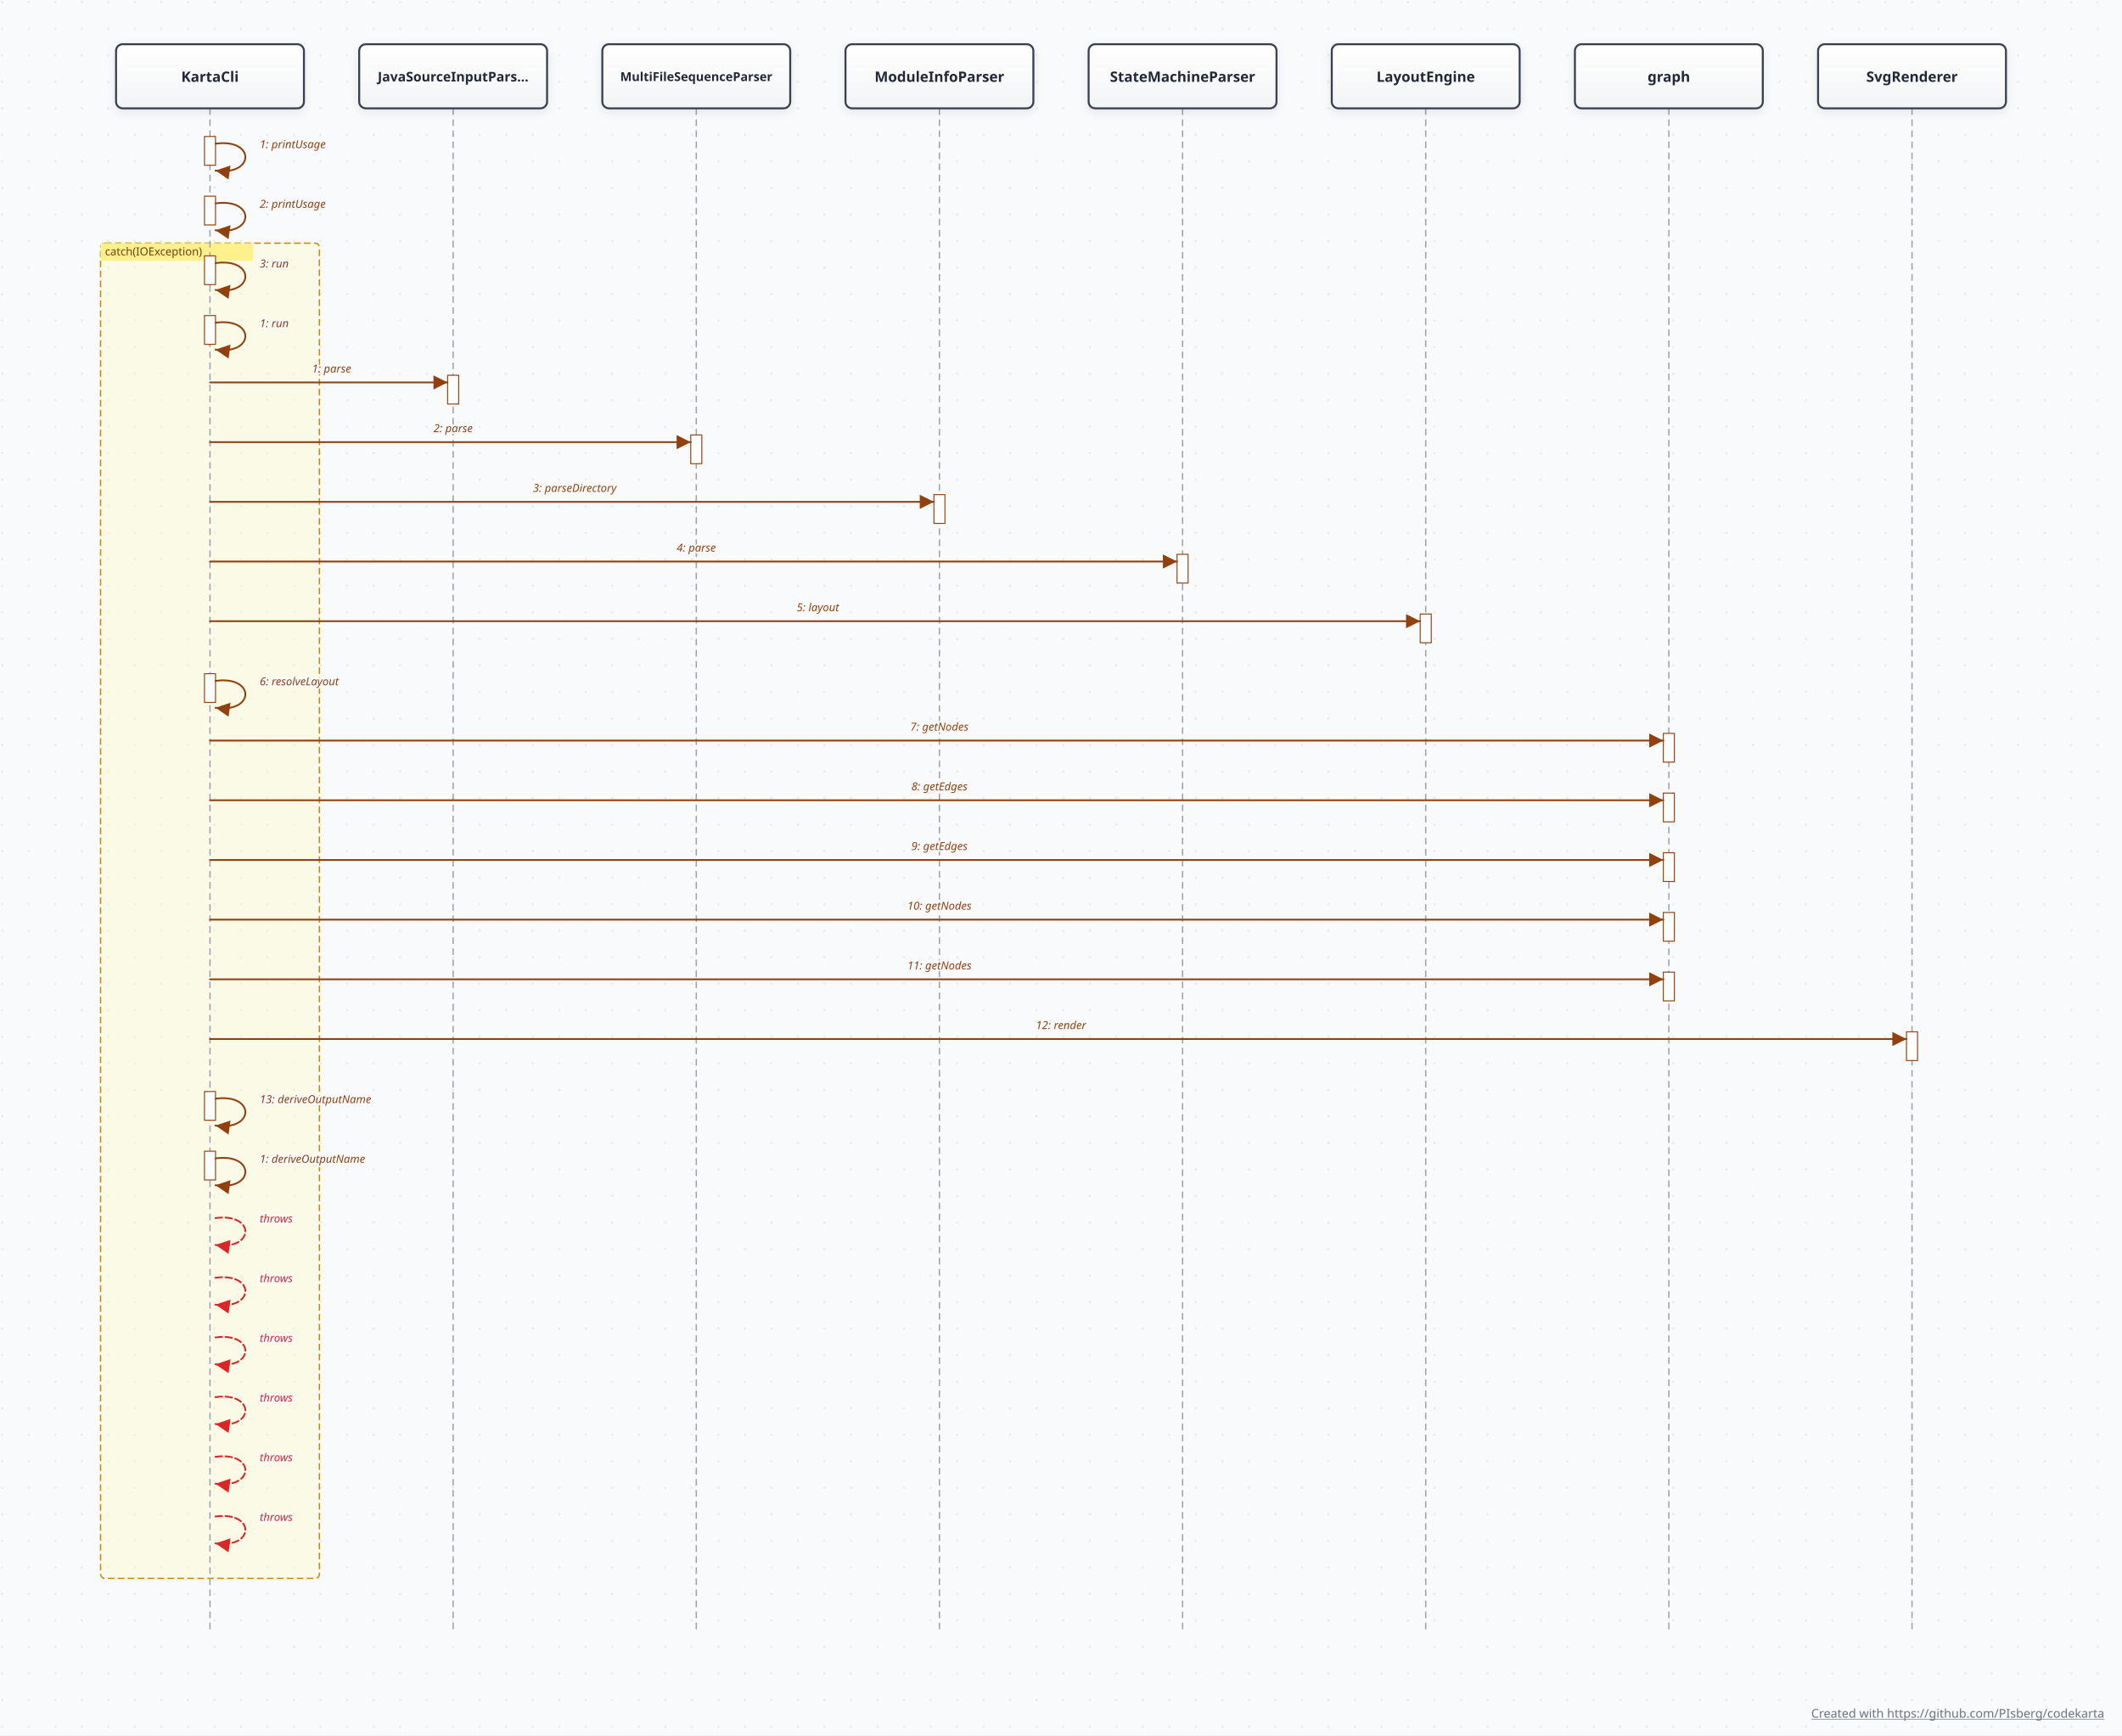
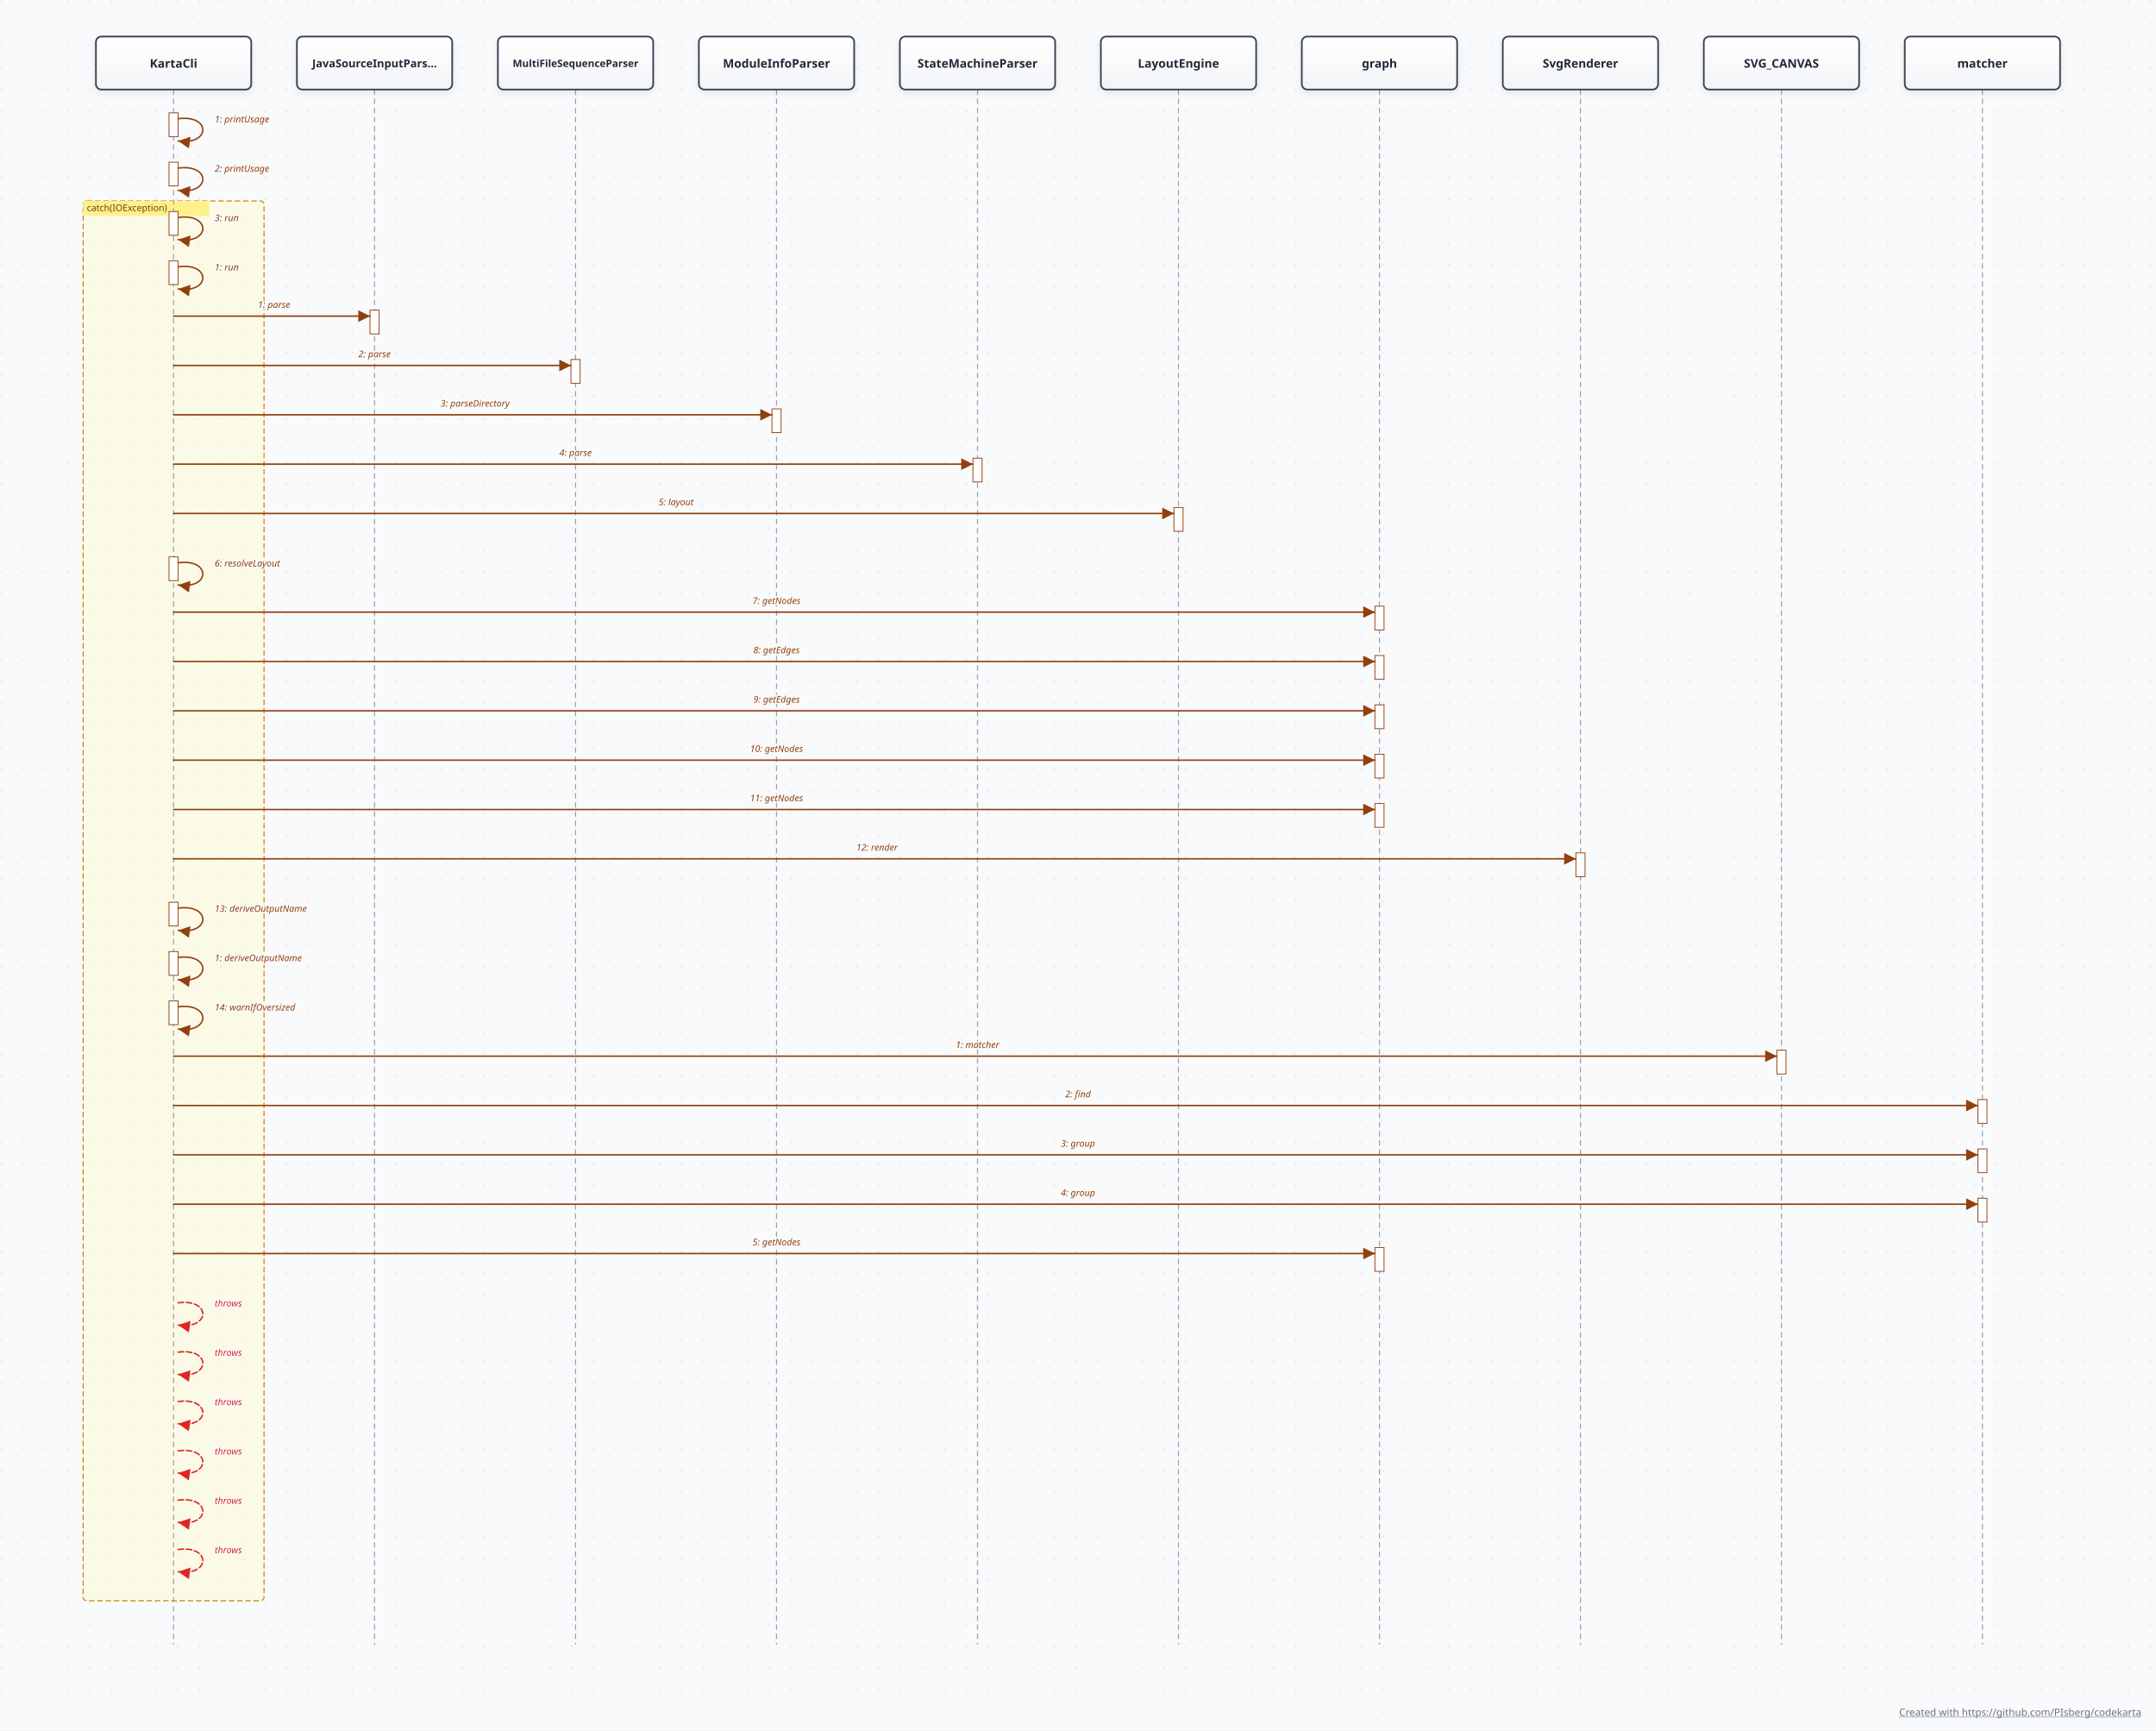
- <svg xmlns="http://www.w3.org/2000/svg" width="1920" height="1570" viewBox="0 0 1920 1570">
+ <svg xmlns="http://www.w3.org/2000/svg" width="2360" height="1894" viewBox="0 0 2360 1894">
  <defs>
    <style>
svg { font-family: 'Outfit', 'Inter', -apple-system, BlinkMacSystemFont, 'Segoe UI', sans-serif; }
text { font-family: 'Outfit', 'Inter', -apple-system, BlinkMacSystemFont, 'Segoe UI', sans-serif !important; }
.node-rect { transition: filter 0.2s ease, stroke-width 0.2s ease, stroke 0.2s ease; }
.node-rect:hover { stroke-width: 2.2 !important; filter: drop-shadow(0 8px 16px rgba(15, 23, 42, 0.12)) !important; }
.edge-line { stroke-linecap: round; stroke-linejoin: round; transition: stroke-width 0.2s ease; }
.edge-line:hover { stroke-width: 2.5 !important; }
.edge-label { paint-order: stroke; stroke: #f9fafb; stroke-width: 3; font-weight: 500; }
.diagram-attribution { fill: #9ca3af; text-decoration: none; transition: fill 0.2s ease; }
.diagram-attribution:hover { fill: #4b5563; text-decoration: underline; }
.group-rect { transition: stroke-width 0.2s ease; }
.node-label { pointer-events: none; }
</style>
    <filter id="nodeShadow" x="-20%" y="-20%" width="140%" height="140%">
      <feDropShadow dx="0" dy="3" stdDeviation="4" flood-color="#0f172a" flood-opacity="0.08" />
    </filter>
    <linearGradient id="grad-CLASS" x1="0%" y1="0%" x2="0%" y2="100%">
      <stop offset="0%" stop-color="#ffffff" />
      <stop offset="100%" stop-color="#f3f4f6" />
    </linearGradient>
    <linearGradient id="grad-INTERFACE" x1="0%" y1="0%" x2="0%" y2="100%">
      <stop offset="0%" stop-color="#eff6ff" />
      <stop offset="100%" stop-color="#dbeafe" />
    </linearGradient>
    <linearGradient id="grad-MODULE" x1="0%" y1="0%" x2="0%" y2="100%">
      <stop offset="0%" stop-color="#faf5ff" />
      <stop offset="100%" stop-color="#ede9fe" />
    </linearGradient>
    <linearGradient id="grad-METHOD" x1="0%" y1="0%" x2="0%" y2="100%">
      <stop offset="0%" stop-color="#fffbeb" />
      <stop offset="100%" stop-color="#fef3c7" />
    </linearGradient>
    <linearGradient id="grad-PACKAGE" x1="0%" y1="0%" x2="0%" y2="100%">
      <stop offset="0%" stop-color="#ecfdf5" />
      <stop offset="100%" stop-color="#d1fae5" />
    </linearGradient>
    <linearGradient id="grad-EXCEPTION" x1="0%" y1="0%" x2="0%" y2="100%">
      <stop offset="0%" stop-color="#fef2f2" />
      <stop offset="100%" stop-color="#fee2e2" />
    </linearGradient>
    <linearGradient id="grad-STATE" x1="0%" y1="0%" x2="0%" y2="100%">
      <stop offset="0%" stop-color="#f0f9ff" />
      <stop offset="100%" stop-color="#e0f2fe" />
    </linearGradient>
    <pattern id="dotGrid" width="24" height="24" patternUnits="userSpaceOnUse">
      <circle cx="2" cy="2" r="1" fill="#e5e7eb" />
    </pattern>
    <marker id="seq-marker-call" markerWidth="10" markerHeight="8" refX="8" refY="4" orient="auto">
      <path d="M0,0 L8,4 L0,8 Z" fill="#92400e" />
    </marker>
    <marker id="seq-marker-exc" markerWidth="10" markerHeight="8" refX="8" refY="4" orient="auto">
      <path d="M0,0 L8,4 L0,8 Z" fill="#dc2626" />
    </marker>
  </defs>
-   <rect width="1920" height="1570" fill="#f9fafb" />
-   <rect width="1920" height="1570" fill="url(#dotGrid)" />
-   <rect class="group-rect" x="91.0" y="220.0" width="198.0" height="1208.0" rx="4" fill="#fef9c3" fill-opacity="0.35" stroke="#ca8a04" stroke-dasharray="6,3" stroke-width="1.2" />
+   <rect width="2360" height="1894" fill="#f9fafb" />
+   <rect width="2360" height="1894" fill="url(#dotGrid)" />
+   <rect class="group-rect" x="91.0" y="220.0" width="198.0" height="1532.0" rx="4" fill="#fef9c3" fill-opacity="0.35" stroke="#ca8a04" stroke-dasharray="6,3" stroke-width="1.2" />
  <rect x="91.0" y="220.0" width="138.0" height="16" rx="2" fill="#fef08a" />
  <text x="95.0" y="231.0" font-family="sans-serif" font-size="10" fill="#713f12">catch(IOException)</text>
-   <line x1="190.0" y1="98.0" x2="190.0" y2="1476.0" stroke="#9ca3af" stroke-width="1.2" stroke-dasharray="6,4" />
-   <line x1="410.0" y1="98.0" x2="410.0" y2="1476.0" stroke="#9ca3af" stroke-width="1.2" stroke-dasharray="6,4" />
-   <line x1="630.0" y1="98.0" x2="630.0" y2="1476.0" stroke="#9ca3af" stroke-width="1.2" stroke-dasharray="6,4" />
-   <line x1="850.0" y1="98.0" x2="850.0" y2="1476.0" stroke="#9ca3af" stroke-width="1.2" stroke-dasharray="6,4" />
-   <line x1="1070.0" y1="98.0" x2="1070.0" y2="1476.0" stroke="#9ca3af" stroke-width="1.2" stroke-dasharray="6,4" />
-   <line x1="1290.0" y1="98.0" x2="1290.0" y2="1476.0" stroke="#9ca3af" stroke-width="1.2" stroke-dasharray="6,4" />
-   <line x1="1510.0" y1="98.0" x2="1510.0" y2="1476.0" stroke="#9ca3af" stroke-width="1.2" stroke-dasharray="6,4" />
-   <line x1="1730.0" y1="98.0" x2="1730.0" y2="1476.0" stroke="#9ca3af" stroke-width="1.2" stroke-dasharray="6,4" />
+   <line x1="190.0" y1="98.0" x2="190.0" y2="1800.0" stroke="#9ca3af" stroke-width="1.2" stroke-dasharray="6,4" />
+   <line x1="410.0" y1="98.0" x2="410.0" y2="1800.0" stroke="#9ca3af" stroke-width="1.2" stroke-dasharray="6,4" />
+   <line x1="630.0" y1="98.0" x2="630.0" y2="1800.0" stroke="#9ca3af" stroke-width="1.2" stroke-dasharray="6,4" />
+   <line x1="850.0" y1="98.0" x2="850.0" y2="1800.0" stroke="#9ca3af" stroke-width="1.2" stroke-dasharray="6,4" />
+   <line x1="1070.0" y1="98.0" x2="1070.0" y2="1800.0" stroke="#9ca3af" stroke-width="1.2" stroke-dasharray="6,4" />
+   <line x1="1290.0" y1="98.0" x2="1290.0" y2="1800.0" stroke="#9ca3af" stroke-width="1.2" stroke-dasharray="6,4" />
+   <line x1="1510.0" y1="98.0" x2="1510.0" y2="1800.0" stroke="#9ca3af" stroke-width="1.2" stroke-dasharray="6,4" />
+   <line x1="1730.0" y1="98.0" x2="1730.0" y2="1800.0" stroke="#9ca3af" stroke-width="1.2" stroke-dasharray="6,4" />
+   <line x1="1950.0" y1="98.0" x2="1950.0" y2="1800.0" stroke="#9ca3af" stroke-width="1.2" stroke-dasharray="6,4" />
+   <line x1="2170.0" y1="98.0" x2="2170.0" y2="1800.0" stroke="#9ca3af" stroke-width="1.2" stroke-dasharray="6,4" />
  <rect x="185.0" y="123.5" width="10.0" height="26.0" fill="#ffffff" stroke="#92400e" stroke-width="0.9" />
  <rect x="185.0" y="177.5" width="10.0" height="26.0" fill="#ffffff" stroke="#92400e" stroke-width="0.9" />
  <rect x="185.0" y="231.5" width="10.0" height="26.0" fill="#ffffff" stroke="#92400e" stroke-width="0.9" />
  <rect x="185.0" y="285.5" width="10.0" height="26.0" fill="#ffffff" stroke="#92400e" stroke-width="0.9" />
  <rect x="405.0" y="339.5" width="10.0" height="26.0" fill="#ffffff" stroke="#92400e" stroke-width="0.9" />
  <rect x="625.0" y="393.5" width="10.0" height="26.0" fill="#ffffff" stroke="#92400e" stroke-width="0.9" />
  <rect x="845.0" y="447.5" width="10.0" height="26.0" fill="#ffffff" stroke="#92400e" stroke-width="0.9" />
  <rect x="1065.0" y="501.5" width="10.0" height="26.0" fill="#ffffff" stroke="#92400e" stroke-width="0.9" />
  <rect x="1285.0" y="555.5" width="10.0" height="26.0" fill="#ffffff" stroke="#92400e" stroke-width="0.9" />
  <rect x="185.0" y="609.5" width="10.0" height="26.0" fill="#ffffff" stroke="#92400e" stroke-width="0.9" />
  <rect x="1505.0" y="663.5" width="10.0" height="26.0" fill="#ffffff" stroke="#92400e" stroke-width="0.9" />
  <rect x="1505.0" y="717.5" width="10.0" height="26.0" fill="#ffffff" stroke="#92400e" stroke-width="0.9" />
  <rect x="1505.0" y="771.5" width="10.0" height="26.0" fill="#ffffff" stroke="#92400e" stroke-width="0.9" />
  <rect x="1505.0" y="825.5" width="10.0" height="26.0" fill="#ffffff" stroke="#92400e" stroke-width="0.9" />
  <rect x="1505.0" y="879.5" width="10.0" height="26.0" fill="#ffffff" stroke="#92400e" stroke-width="0.9" />
  <rect x="1725.0" y="933.5" width="10.0" height="26.0" fill="#ffffff" stroke="#92400e" stroke-width="0.9" />
  <rect x="185.0" y="987.5" width="10.0" height="26.0" fill="#ffffff" stroke="#92400e" stroke-width="0.9" />
  <rect x="185.0" y="1041.5" width="10.0" height="26.0" fill="#ffffff" stroke="#92400e" stroke-width="0.9" />
+   <rect x="185.0" y="1095.5" width="10.0" height="26.0" fill="#ffffff" stroke="#92400e" stroke-width="0.9" />
+   <rect x="1945.0" y="1149.5" width="10.0" height="26.0" fill="#ffffff" stroke="#92400e" stroke-width="0.9" />
+   <rect x="2165.0" y="1203.5" width="10.0" height="26.0" fill="#ffffff" stroke="#92400e" stroke-width="0.9" />
+   <rect x="2165.0" y="1257.5" width="10.0" height="26.0" fill="#ffffff" stroke="#92400e" stroke-width="0.9" />
+   <rect x="2165.0" y="1311.5" width="10.0" height="26.0" fill="#ffffff" stroke="#92400e" stroke-width="0.9" />
+   <rect x="1505.0" y="1365.5" width="10.0" height="26.0" fill="#ffffff" stroke="#92400e" stroke-width="0.9" />
  <path class="edge-line" data-source="KartaCli.main" data-target="KartaCli.printUsage" data-type="CALLS" d="M195.0 130.0 C231.0 125.0 231.0 159.3 195.0 154.3" fill="none" stroke="#92400e" stroke-width="1.6" marker-end="url(#seq-marker-call)" />
  <text class="edge-label" data-source="KartaCli.main" data-target="KartaCli.printUsage" data-type="CALLS" x="235.0" y="134.0" text-anchor="start" font-family="sans-serif" font-size="10" fill="#92400e" font-style="italic">1: printUsage</text>
  <path class="edge-line" data-source="KartaCli.main" data-target="KartaCli.printUsage" data-type="CALLS" d="M195.0 184.0 C231.0 179.0 231.0 213.3 195.0 208.3" fill="none" stroke="#92400e" stroke-width="1.6" marker-end="url(#seq-marker-call)" />
  <text class="edge-label" data-source="KartaCli.main" data-target="KartaCli.printUsage" data-type="CALLS" x="235.0" y="188.0" text-anchor="start" font-family="sans-serif" font-size="10" fill="#92400e" font-style="italic">2: printUsage</text>
  <path class="edge-line" data-source="KartaCli.main" data-target="KartaCli.run" data-type="CALLS" d="M195.0 238.0 C231.0 233.0 231.0 267.3 195.0 262.3" fill="none" stroke="#92400e" stroke-width="1.6" marker-end="url(#seq-marker-call)" />
  <text class="edge-label" data-source="KartaCli.main" data-target="KartaCli.run" data-type="CALLS" x="235.0" y="242.0" text-anchor="start" font-family="sans-serif" font-size="10" fill="#92400e" font-style="italic">3: run</text>
  <path class="edge-line" data-source="KartaCli.run" data-target="KartaCli.run" data-type="CALLS" d="M195.0 292.0 C231.0 287.0 231.0 321.3 195.0 316.3" fill="none" stroke="#92400e" stroke-width="1.6" marker-end="url(#seq-marker-call)" />
  <text class="edge-label" data-source="KartaCli.run" data-target="KartaCli.run" data-type="CALLS" x="235.0" y="296.0" text-anchor="start" font-family="sans-serif" font-size="10" fill="#92400e" font-style="italic">1: run</text>
  <line class="edge-line" data-source="KartaCli.run" data-target="JavaSourceInputParser.parse" data-type="CALLS" x1="190.0" y1="346.0" x2="405.0" y2="346.0" stroke="#92400e" stroke-width="1.6" marker-end="url(#seq-marker-call)" />
  <text class="edge-label" data-source="KartaCli.run" data-target="JavaSourceInputParser.parse" data-type="CALLS" x="300.0" y="337.0" text-anchor="middle" font-family="sans-serif" font-size="10" fill="#92400e" font-style="italic">1: parse</text>
  <line class="edge-line" data-source="KartaCli.run" data-target="MultiFileSequenceParser.parse" data-type="CALLS" x1="190.0" y1="400.0" x2="625.0" y2="400.0" stroke="#92400e" stroke-width="1.6" marker-end="url(#seq-marker-call)" />
  <text class="edge-label" data-source="KartaCli.run" data-target="MultiFileSequenceParser.parse" data-type="CALLS" x="410.0" y="391.0" text-anchor="middle" font-family="sans-serif" font-size="10" fill="#92400e" font-style="italic">2: parse</text>
  <line class="edge-line" data-source="KartaCli.run" data-target="ModuleInfoParser.parseDirectory" data-type="CALLS" x1="190.0" y1="454.0" x2="845.0" y2="454.0" stroke="#92400e" stroke-width="1.6" marker-end="url(#seq-marker-call)" />
  <text class="edge-label" data-source="KartaCli.run" data-target="ModuleInfoParser.parseDirectory" data-type="CALLS" x="520.0" y="445.0" text-anchor="middle" font-family="sans-serif" font-size="10" fill="#92400e" font-style="italic">3: parseDirectory</text>
  <line class="edge-line" data-source="KartaCli.run" data-target="StateMachineParser.parse" data-type="CALLS" x1="190.0" y1="508.0" x2="1065.0" y2="508.0" stroke="#92400e" stroke-width="1.6" marker-end="url(#seq-marker-call)" />
  <text class="edge-label" data-source="KartaCli.run" data-target="StateMachineParser.parse" data-type="CALLS" x="630.0" y="499.0" text-anchor="middle" font-family="sans-serif" font-size="10" fill="#92400e" font-style="italic">4: parse</text>
  <line class="edge-line" data-source="KartaCli.run" data-target="LayoutEngine.layout" data-type="CALLS" x1="190.0" y1="562.0" x2="1285.0" y2="562.0" stroke="#92400e" stroke-width="1.6" marker-end="url(#seq-marker-call)" />
  <text class="edge-label" data-source="KartaCli.run" data-target="LayoutEngine.layout" data-type="CALLS" x="740.0" y="553.0" text-anchor="middle" font-family="sans-serif" font-size="10" fill="#92400e" font-style="italic">5: layout</text>
  <path class="edge-line" data-source="KartaCli.run" data-target="KartaCli.resolveLayout" data-type="CALLS" d="M195.0 616.0 C231.0 611.0 231.0 645.3 195.0 640.3" fill="none" stroke="#92400e" stroke-width="1.6" marker-end="url(#seq-marker-call)" />
  <text class="edge-label" data-source="KartaCli.run" data-target="KartaCli.resolveLayout" data-type="CALLS" x="235.0" y="620.0" text-anchor="start" font-family="sans-serif" font-size="10" fill="#92400e" font-style="italic">6: resolveLayout</text>
  <line class="edge-line" data-source="KartaCli.run" data-target="graph.getNodes" data-type="CALLS" x1="190.0" y1="670.0" x2="1505.0" y2="670.0" stroke="#92400e" stroke-width="1.6" marker-end="url(#seq-marker-call)" />
  <text class="edge-label" data-source="KartaCli.run" data-target="graph.getNodes" data-type="CALLS" x="850.0" y="661.0" text-anchor="middle" font-family="sans-serif" font-size="10" fill="#92400e" font-style="italic">7: getNodes</text>
  <line class="edge-line" data-source="KartaCli.run" data-target="graph.getEdges" data-type="CALLS" x1="190.0" y1="724.0" x2="1505.0" y2="724.0" stroke="#92400e" stroke-width="1.6" marker-end="url(#seq-marker-call)" />
  <text class="edge-label" data-source="KartaCli.run" data-target="graph.getEdges" data-type="CALLS" x="850.0" y="715.0" text-anchor="middle" font-family="sans-serif" font-size="10" fill="#92400e" font-style="italic">8: getEdges</text>
  <line class="edge-line" data-source="KartaCli.run" data-target="graph.getEdges" data-type="CALLS" x1="190.0" y1="778.0" x2="1505.0" y2="778.0" stroke="#92400e" stroke-width="1.6" marker-end="url(#seq-marker-call)" />
  <text class="edge-label" data-source="KartaCli.run" data-target="graph.getEdges" data-type="CALLS" x="850.0" y="769.0" text-anchor="middle" font-family="sans-serif" font-size="10" fill="#92400e" font-style="italic">9: getEdges</text>
  <line class="edge-line" data-source="KartaCli.run" data-target="graph.getNodes" data-type="CALLS" x1="190.0" y1="832.0" x2="1505.0" y2="832.0" stroke="#92400e" stroke-width="1.6" marker-end="url(#seq-marker-call)" />
  <text class="edge-label" data-source="KartaCli.run" data-target="graph.getNodes" data-type="CALLS" x="850.0" y="823.0" text-anchor="middle" font-family="sans-serif" font-size="10" fill="#92400e" font-style="italic">10: getNodes</text>
  <line class="edge-line" data-source="KartaCli.run" data-target="graph.getNodes" data-type="CALLS" x1="190.0" y1="886.0" x2="1505.0" y2="886.0" stroke="#92400e" stroke-width="1.6" marker-end="url(#seq-marker-call)" />
  <text class="edge-label" data-source="KartaCli.run" data-target="graph.getNodes" data-type="CALLS" x="850.0" y="877.0" text-anchor="middle" font-family="sans-serif" font-size="10" fill="#92400e" font-style="italic">11: getNodes</text>
  <line class="edge-line" data-source="KartaCli.run" data-target="SvgRenderer.render" data-type="CALLS" x1="190.0" y1="940.0" x2="1725.0" y2="940.0" stroke="#92400e" stroke-width="1.6" marker-end="url(#seq-marker-call)" />
  <text class="edge-label" data-source="KartaCli.run" data-target="SvgRenderer.render" data-type="CALLS" x="960.0" y="931.0" text-anchor="middle" font-family="sans-serif" font-size="10" fill="#92400e" font-style="italic">12: render</text>
  <path class="edge-line" data-source="KartaCli.run" data-target="KartaCli.deriveOutputName" data-type="CALLS" d="M195.0 994.0 C231.0 989.0 231.0 1023.3 195.0 1018.3" fill="none" stroke="#92400e" stroke-width="1.6" marker-end="url(#seq-marker-call)" />
  <text class="edge-label" data-source="KartaCli.run" data-target="KartaCli.deriveOutputName" data-type="CALLS" x="235.0" y="998.0" text-anchor="start" font-family="sans-serif" font-size="10" fill="#92400e" font-style="italic">13: deriveOutputName</text>
  <path class="edge-line" data-source="KartaCli.deriveOutputName" data-target="KartaCli.deriveOutputName" data-type="CALLS" d="M195.0 1048.0 C231.0 1043.0 231.0 1077.3 195.0 1072.3" fill="none" stroke="#92400e" stroke-width="1.6" marker-end="url(#seq-marker-call)" />
  <text class="edge-label" data-source="KartaCli.deriveOutputName" data-target="KartaCli.deriveOutputName" data-type="CALLS" x="235.0" y="1052.0" text-anchor="start" font-family="sans-serif" font-size="10" fill="#92400e" font-style="italic">1: deriveOutputName</text>
-   <path class="edge-line" data-source="KartaCli.run" data-target="KartaCli.main" data-type="EXCEPTION_PROPAGATION" d="M195.0 1102.0 C231.0 1097.0 231.0 1131.3 195.0 1126.3" fill="none" stroke="#dc2626" stroke-width="1.6" stroke-dasharray="6,3" marker-end="url(#seq-marker-exc)" />
-   <text class="edge-label" data-source="KartaCli.run" data-target="KartaCli.main" data-type="EXCEPTION_PROPAGATION" x="235.0" y="1106.0" text-anchor="start" font-family="sans-serif" font-size="10" fill="#dc2626" font-style="italic">throws</text>
-   <path class="edge-line" data-source="KartaCli.run" data-target="KartaCli.run" data-type="EXCEPTION_PROPAGATION" d="M195.0 1156.0 C231.0 1151.0 231.0 1185.3 195.0 1180.3" fill="none" stroke="#dc2626" stroke-width="1.6" stroke-dasharray="6,3" marker-end="url(#seq-marker-exc)" />
-   <text class="edge-label" data-source="KartaCli.run" data-target="KartaCli.run" data-type="EXCEPTION_PROPAGATION" x="235.0" y="1160.0" text-anchor="start" font-family="sans-serif" font-size="10" fill="#dc2626" font-style="italic">throws</text>
-   <path class="edge-line" data-source="KartaCli.run" data-target="KartaCli.run" data-type="EXCEPTION_PROPAGATION" d="M195.0 1210.0 C231.0 1205.0 231.0 1239.3 195.0 1234.3" fill="none" stroke="#dc2626" stroke-width="1.6" stroke-dasharray="6,3" marker-end="url(#seq-marker-exc)" />
-   <text class="edge-label" data-source="KartaCli.run" data-target="KartaCli.run" data-type="EXCEPTION_PROPAGATION" x="235.0" y="1214.0" text-anchor="start" font-family="sans-serif" font-size="10" fill="#dc2626" font-style="italic">throws</text>
-   <path class="edge-line" data-source="KartaCli.run" data-target="KartaCli.run" data-type="EXCEPTION_PROPAGATION" d="M195.0 1264.0 C231.0 1259.0 231.0 1293.3 195.0 1288.3" fill="none" stroke="#dc2626" stroke-width="1.6" stroke-dasharray="6,3" marker-end="url(#seq-marker-exc)" />
-   <text class="edge-label" data-source="KartaCli.run" data-target="KartaCli.run" data-type="EXCEPTION_PROPAGATION" x="235.0" y="1268.0" text-anchor="start" font-family="sans-serif" font-size="10" fill="#dc2626" font-style="italic">throws</text>
-   <path class="edge-line" data-source="KartaCli.run" data-target="KartaCli.run" data-type="EXCEPTION_PROPAGATION" d="M195.0 1318.0 C231.0 1313.0 231.0 1347.3 195.0 1342.3" fill="none" stroke="#dc2626" stroke-width="1.6" stroke-dasharray="6,3" marker-end="url(#seq-marker-exc)" />
-   <text class="edge-label" data-source="KartaCli.run" data-target="KartaCli.run" data-type="EXCEPTION_PROPAGATION" x="235.0" y="1322.0" text-anchor="start" font-family="sans-serif" font-size="10" fill="#dc2626" font-style="italic">throws</text>
-   <path class="edge-line" data-source="KartaCli.run" data-target="KartaCli.run" data-type="EXCEPTION_PROPAGATION" d="M195.0 1372.0 C231.0 1367.0 231.0 1401.3 195.0 1396.3" fill="none" stroke="#dc2626" stroke-width="1.6" stroke-dasharray="6,3" marker-end="url(#seq-marker-exc)" />
-   <text class="edge-label" data-source="KartaCli.run" data-target="KartaCli.run" data-type="EXCEPTION_PROPAGATION" x="235.0" y="1376.0" text-anchor="start" font-family="sans-serif" font-size="10" fill="#dc2626" font-style="italic">throws</text>
+   <path class="edge-line" data-source="KartaCli.run" data-target="KartaCli.warnIfOversized" data-type="CALLS" d="M195.0 1102.0 C231.0 1097.0 231.0 1131.3 195.0 1126.3" fill="none" stroke="#92400e" stroke-width="1.6" marker-end="url(#seq-marker-call)" />
+   <text class="edge-label" data-source="KartaCli.run" data-target="KartaCli.warnIfOversized" data-type="CALLS" x="235.0" y="1106.0" text-anchor="start" font-family="sans-serif" font-size="10" fill="#92400e" font-style="italic">14: warnIfOversized</text>
+   <line class="edge-line" data-source="KartaCli.warnIfOversized" data-target="SVG_CANVAS.matcher" data-type="CALLS" x1="190.0" y1="1156.0" x2="1945.0" y2="1156.0" stroke="#92400e" stroke-width="1.6" marker-end="url(#seq-marker-call)" />
+   <text class="edge-label" data-source="KartaCli.warnIfOversized" data-target="SVG_CANVAS.matcher" data-type="CALLS" x="1070.0" y="1147.0" text-anchor="middle" font-family="sans-serif" font-size="10" fill="#92400e" font-style="italic">1: matcher</text>
+   <line class="edge-line" data-source="KartaCli.warnIfOversized" data-target="matcher.find" data-type="CALLS" x1="190.0" y1="1210.0" x2="2165.0" y2="1210.0" stroke="#92400e" stroke-width="1.6" marker-end="url(#seq-marker-call)" />
+   <text class="edge-label" data-source="KartaCli.warnIfOversized" data-target="matcher.find" data-type="CALLS" x="1180.0" y="1201.0" text-anchor="middle" font-family="sans-serif" font-size="10" fill="#92400e" font-style="italic">2: find</text>
+   <line class="edge-line" data-source="KartaCli.warnIfOversized" data-target="matcher.group" data-type="CALLS" x1="190.0" y1="1264.0" x2="2165.0" y2="1264.0" stroke="#92400e" stroke-width="1.6" marker-end="url(#seq-marker-call)" />
+   <text class="edge-label" data-source="KartaCli.warnIfOversized" data-target="matcher.group" data-type="CALLS" x="1180.0" y="1255.0" text-anchor="middle" font-family="sans-serif" font-size="10" fill="#92400e" font-style="italic">3: group</text>
+   <line class="edge-line" data-source="KartaCli.warnIfOversized" data-target="matcher.group" data-type="CALLS" x1="190.0" y1="1318.0" x2="2165.0" y2="1318.0" stroke="#92400e" stroke-width="1.6" marker-end="url(#seq-marker-call)" />
+   <text class="edge-label" data-source="KartaCli.warnIfOversized" data-target="matcher.group" data-type="CALLS" x="1180.0" y="1309.0" text-anchor="middle" font-family="sans-serif" font-size="10" fill="#92400e" font-style="italic">4: group</text>
+   <line class="edge-line" data-source="KartaCli.warnIfOversized" data-target="graph.getNodes" data-type="CALLS" x1="190.0" y1="1372.0" x2="1505.0" y2="1372.0" stroke="#92400e" stroke-width="1.6" marker-end="url(#seq-marker-call)" />
+   <text class="edge-label" data-source="KartaCli.warnIfOversized" data-target="graph.getNodes" data-type="CALLS" x="850.0" y="1363.0" text-anchor="middle" font-family="sans-serif" font-size="10" fill="#92400e" font-style="italic">5: getNodes</text>
+   <path class="edge-line" data-source="KartaCli.run" data-target="KartaCli.main" data-type="EXCEPTION_PROPAGATION" d="M195.0 1426.0 C231.0 1421.0 231.0 1455.3 195.0 1450.3" fill="none" stroke="#dc2626" stroke-width="1.6" stroke-dasharray="6,3" marker-end="url(#seq-marker-exc)" />
+   <text class="edge-label" data-source="KartaCli.run" data-target="KartaCli.main" data-type="EXCEPTION_PROPAGATION" x="235.0" y="1430.0" text-anchor="start" font-family="sans-serif" font-size="10" fill="#dc2626" font-style="italic">throws</text>
+   <path class="edge-line" data-source="KartaCli.run" data-target="KartaCli.run" data-type="EXCEPTION_PROPAGATION" d="M195.0 1480.0 C231.0 1475.0 231.0 1509.3 195.0 1504.3" fill="none" stroke="#dc2626" stroke-width="1.6" stroke-dasharray="6,3" marker-end="url(#seq-marker-exc)" />
+   <text class="edge-label" data-source="KartaCli.run" data-target="KartaCli.run" data-type="EXCEPTION_PROPAGATION" x="235.0" y="1484.0" text-anchor="start" font-family="sans-serif" font-size="10" fill="#dc2626" font-style="italic">throws</text>
+   <path class="edge-line" data-source="KartaCli.run" data-target="KartaCli.run" data-type="EXCEPTION_PROPAGATION" d="M195.0 1534.0 C231.0 1529.0 231.0 1563.3 195.0 1558.3" fill="none" stroke="#dc2626" stroke-width="1.6" stroke-dasharray="6,3" marker-end="url(#seq-marker-exc)" />
+   <text class="edge-label" data-source="KartaCli.run" data-target="KartaCli.run" data-type="EXCEPTION_PROPAGATION" x="235.0" y="1538.0" text-anchor="start" font-family="sans-serif" font-size="10" fill="#dc2626" font-style="italic">throws</text>
+   <path class="edge-line" data-source="KartaCli.run" data-target="KartaCli.run" data-type="EXCEPTION_PROPAGATION" d="M195.0 1588.0 C231.0 1583.0 231.0 1617.3 195.0 1612.3" fill="none" stroke="#dc2626" stroke-width="1.6" stroke-dasharray="6,3" marker-end="url(#seq-marker-exc)" />
+   <text class="edge-label" data-source="KartaCli.run" data-target="KartaCli.run" data-type="EXCEPTION_PROPAGATION" x="235.0" y="1592.0" text-anchor="start" font-family="sans-serif" font-size="10" fill="#dc2626" font-style="italic">throws</text>
+   <path class="edge-line" data-source="KartaCli.run" data-target="KartaCli.run" data-type="EXCEPTION_PROPAGATION" d="M195.0 1642.0 C231.0 1637.0 231.0 1671.3 195.0 1666.3" fill="none" stroke="#dc2626" stroke-width="1.6" stroke-dasharray="6,3" marker-end="url(#seq-marker-exc)" />
+   <text class="edge-label" data-source="KartaCli.run" data-target="KartaCli.run" data-type="EXCEPTION_PROPAGATION" x="235.0" y="1646.0" text-anchor="start" font-family="sans-serif" font-size="10" fill="#dc2626" font-style="italic">throws</text>
+   <path class="edge-line" data-source="KartaCli.run" data-target="KartaCli.run" data-type="EXCEPTION_PROPAGATION" d="M195.0 1696.0 C231.0 1691.0 231.0 1725.3 195.0 1720.3" fill="none" stroke="#dc2626" stroke-width="1.6" stroke-dasharray="6,3" marker-end="url(#seq-marker-exc)" />
+   <text class="edge-label" data-source="KartaCli.run" data-target="KartaCli.run" data-type="EXCEPTION_PROPAGATION" x="235.0" y="1700.0" text-anchor="start" font-family="sans-serif" font-size="10" fill="#dc2626" font-style="italic">throws</text>
  <g id="KartaCli">
    <rect class="node-rect" x="105.0" y="40.0" width="170.0" height="58.0" rx="6" fill="url(#grad-CLASS)" stroke="#374151" stroke-width="1.8" filter="url(#nodeShadow)" />
    <text class="node-label" x="190.0" y="69.0" text-anchor="middle" dominant-baseline="central" font-family="sans-serif" font-size="13.0" font-weight="bold" fill="#1f2937">KartaCli</text>
  </g>
  <g id="JavaSourceInputParser">
    <rect class="node-rect" x="325.0" y="40.0" width="170.0" height="58.0" rx="6" fill="url(#grad-CLASS)" stroke="#374151" stroke-width="1.8" filter="url(#nodeShadow)" />
    <text class="node-label" x="410.0" y="69.0" text-anchor="middle" dominant-baseline="central" font-family="sans-serif" font-size="12.1" font-weight="bold" fill="#1f2937">JavaSourceInputPars…</text>
  </g>
  <g id="MultiFileSequenceParser">
    <rect class="node-rect" x="545.0" y="40.0" width="170.0" height="58.0" rx="6" fill="url(#grad-CLASS)" stroke="#374151" stroke-width="1.8" filter="url(#nodeShadow)" />
    <text class="node-label" x="630.0" y="69.0" text-anchor="middle" dominant-baseline="central" font-family="sans-serif" font-size="11.1" font-weight="bold" fill="#1f2937">MultiFileSequenceParser</text>
  </g>
  <g id="ModuleInfoParser">
    <rect class="node-rect" x="765.0" y="40.0" width="170.0" height="58.0" rx="6" fill="url(#grad-CLASS)" stroke="#374151" stroke-width="1.8" filter="url(#nodeShadow)" />
    <text class="node-label" x="850.0" y="69.0" text-anchor="middle" dominant-baseline="central" font-family="sans-serif" font-size="13.0" font-weight="bold" fill="#1f2937">ModuleInfoParser</text>
  </g>
  <g id="StateMachineParser">
    <rect class="node-rect" x="985.0" y="40.0" width="170.0" height="58.0" rx="6" fill="url(#grad-CLASS)" stroke="#374151" stroke-width="1.8" filter="url(#nodeShadow)" />
    <text class="node-label" x="1070.0" y="69.0" text-anchor="middle" dominant-baseline="central" font-family="sans-serif" font-size="13.0" font-weight="bold" fill="#1f2937">StateMachineParser</text>
  </g>
  <g id="LayoutEngine">
    <rect class="node-rect" x="1205.0" y="40.0" width="170.0" height="58.0" rx="6" fill="url(#grad-CLASS)" stroke="#374151" stroke-width="1.8" filter="url(#nodeShadow)" />
    <text class="node-label" x="1290.0" y="69.0" text-anchor="middle" dominant-baseline="central" font-family="sans-serif" font-size="13.0" font-weight="bold" fill="#1f2937">LayoutEngine</text>
  </g>
  <g id="graph">
    <rect class="node-rect" x="1425.0" y="40.0" width="170.0" height="58.0" rx="6" fill="url(#grad-CLASS)" stroke="#374151" stroke-width="1.8" filter="url(#nodeShadow)" />
    <text class="node-label" x="1510.0" y="69.0" text-anchor="middle" dominant-baseline="central" font-family="sans-serif" font-size="13.0" font-weight="bold" fill="#1f2937">graph</text>
  </g>
  <g id="SvgRenderer">
    <rect class="node-rect" x="1645.0" y="40.0" width="170.0" height="58.0" rx="6" fill="url(#grad-CLASS)" stroke="#374151" stroke-width="1.8" filter="url(#nodeShadow)" />
    <text class="node-label" x="1730.0" y="69.0" text-anchor="middle" dominant-baseline="central" font-family="sans-serif" font-size="13.0" font-weight="bold" fill="#1f2937">SvgRenderer</text>
  </g>
+   <g id="SVG_CANVAS">
+     <rect class="node-rect" x="1865.0" y="40.0" width="170.0" height="58.0" rx="6" fill="url(#grad-CLASS)" stroke="#374151" stroke-width="1.8" filter="url(#nodeShadow)" />
+     <text class="node-label" x="1950.0" y="69.0" text-anchor="middle" dominant-baseline="central" font-family="sans-serif" font-size="13.0" font-weight="bold" fill="#1f2937">SVG_CANVAS</text>
+   </g>
+   <g id="matcher">
+     <rect class="node-rect" x="2085.0" y="40.0" width="170.0" height="58.0" rx="6" fill="url(#grad-CLASS)" stroke="#374151" stroke-width="1.8" filter="url(#nodeShadow)" />
+     <text class="node-label" x="2170.0" y="69.0" text-anchor="middle" dominant-baseline="central" font-family="sans-serif" font-size="13.0" font-weight="bold" fill="#1f2937">matcher</text>
+   </g>
  <a class="diagram-attribution" href="https://github.com/PIsberg/codekarta" target="_blank" rel="noopener noreferrer">
-     <text x="1904.0" y="1554.0" text-anchor="end" font-family="sans-serif" font-size="11" fill="#6b7280" text-decoration="underline">Created with https://github.com/PIsberg/codekarta</text>
+     <text x="2344.0" y="1878.0" text-anchor="end" font-family="sans-serif" font-size="11" fill="#6b7280" text-decoration="underline">Created with https://github.com/PIsberg/codekarta</text>
  </a>
</svg>
